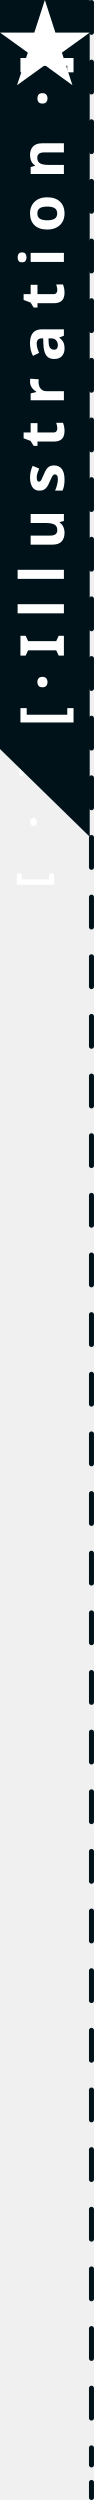
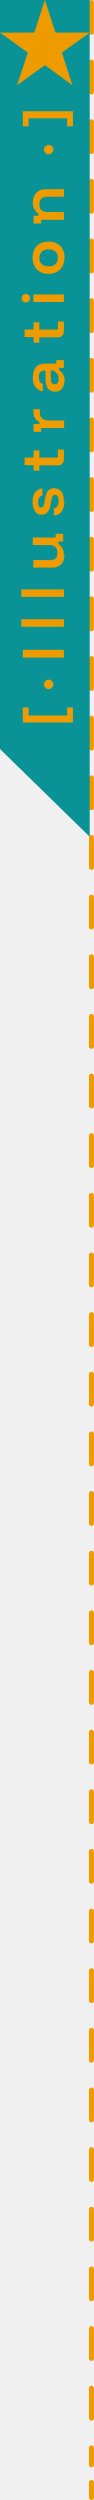
<svg xmlns="http://www.w3.org/2000/svg" id="photo-section-bar" version="1.1" viewBox="0 0 37.5 997.6">
  <defs>
    <style>
      .st0, .st1, .st2 {
        fill: none;
      }

      .st1, .st2 {
-         stroke: #001219;
+         stroke: #EE9B00;
        stroke-linecap: round;
        stroke-linejoin: round;
        stroke-width: 2px;
      }

      .st3 {
-         fill: #001219;
+         fill: #0A9396;
      }

      .st4, .st5 {
        isolation: isolate;
      }

-       .st6, .st5, .st7 {
-         fill: #fff;
+       .st6, .st5 {
+         fill: #EE9B00;
      }

      .st5 {
        font-family: Courier-Bold, Courier;
        font-size: 20px;
        font-weight: 700;
      }

      .st2 {
        stroke-dasharray: 11.9 11.9;
      }
- 
-       .st7 {
-         font-family: FunnelDisplay-SemiBold, 'Funnel Display';
-         font-size: 24.3px;
-         font-weight: 600;
-       }
    </style>
  </defs>
  <line class="st0" x1="36.5" y1="17" x2="36.5" y2="996.6" />
  <line class="st2" x1="36.5" y1="1" x2="36.5" y2="983.6" />
  <line class="st1" x1="36.5" y1="990.6" x2="36.5" y2="996.6" />
+   <polygon class="st3" points="0 0 35.8 0 35.8 333.9 0 298.9 0 0" />
+   <polygon class="st6" points="17.9 0 22.1 13 35.8 13 24.7 21 28.9 34 17.9 26 6.8 34 11.1 21 0 13 13.7 13 17.9 0" />
  <g class="st4">
-     <text class="st5" transform="translate(18.8 358) rotate(-90)">
-       <tspan x="0" y="0">[ · P o r t f o l i o ·</tspan>
-     </text>
-   </g>
-   <g id="skills">
-     <g>
-       <polygon class="st3" points="0 0 35.8 0 35.8 333.9 0 298.9 0 0" />
-       <polygon class="st6" points="17.9 0 22.1 13 35.8 13 24.7 21 28.9 34 17.9 26 6.8 34 11.1 21 0 13 13.7 13 17.9 0" />
-       <text class="st7" transform="translate(25.5 290) rotate(-90)">
-         <tspan x="0" y="0" xml:space="preserve">[ · I l l u s t r a t i o n  · ]</tspan>
-       </text>
-     </g>
+     <path class="st6" d="M29.1,288.3H9.1v-6h2.3v3.2h15.4v-3.2h2.3v6Z" />
+     <path class="st6" d="M21.3,273.1c0,.5-.2,1-.6,1.3-.4.4-.8.6-1.3.6s-1-.2-1.3-.6c-.4-.4-.6-.8-.6-1.3s.2-1,.6-1.3c.4-.4.8-.6,1.3-.6s1,.2,1.3.6c.4.4.6.8.6,1.3Z" />
+     <path class="st6" d="M25.5,262.4H9.1v-3.1h16.4v3.1Z" />
+     <path class="st6" d="M25.5,250.1H8.5v-3h17v3Z" />
+     <path class="st6" d="M25.5,238.2H8.5v-3h17v3Z" />
+     <path class="st6" d="M25.7,221.4c0,1.7-.4,2.9-1.3,3.8-.9.9-2.1,1.3-3.6,1.3h-7.5v-3h6.8c.9,0,1.7-.2,2.1-.7.5-.5.7-1.2.7-2.2s-.3-1.8-.8-2.3c-.5-.5-1.2-.8-2.2-.8h-6.8v-3h9.1v-1.5h3v3.1h-1.9v.9c.7.5,1.2,1.1,1.6,1.8.4.7.6,1.6.6,2.7Z" />
+     <path class="st6" d="M25.7,199.9c0,1.8-.4,3.1-1.1,4.2-.7,1-1.8,1.6-3.1,1.6v-2.9c.6,0,1.1-.4,1.4-.9.3-.5.5-1.2.5-2.1,0-1.6-.5-2.3-1.4-2.3s-.6.1-.9.4-.4.6-.5,1.2l-.5,2.7c-.5,2.4-1.6,3.6-3.4,3.6s-2.1-.5-2.7-1.4-1-2.2-1-3.7.3-2.9,1-3.8c.7-.9,1.7-1.5,2.9-1.6v2.9c-.6.1-1,.4-1.3.8-.3.4-.4,1-.4,1.8s.1,1.2.3,1.6c.2.4.5.5,1,.5s.6-.1.7-.3.3-.6.4-1.1l.5-2.7c.2-1.2.6-2.2,1.2-2.7.6-.6,1.3-.9,2.3-.9s2.2.5,2.9,1.4c.7.9,1,2.2,1,3.9Z" />
+     <path class="st6" d="M25.5,183.1c0,.8-.2,1.4-.6,1.9s-1,.7-1.8.7h-7.4v2.1h-2.3v-2.2h-3.6v-3h3.6v-2.9h2.3v2.9h7.4v-3.2h2.4v3.7Z" />
+     <path class="st6" d="M25.5,170.8h-9.1v1.5h-3v-3.1h2.3v-.9c-.8-.3-1.4-.9-1.8-1.6-.4-.7-.6-1.5-.6-2.4v-1h2.6v1.2c0,1.1.3,1.9,1,2.5.6.5,1.5.8,2.5.8h6.2v3Z" />
+     <path class="st6" d="M25.7,151.8c0,1.4-.3,2.5-1,3.3-.7.8-1.6,1.2-2.7,1.2s-2.1-.4-2.8-1.2c-.6-.8-1-2-1-3.5v-3.7h-.5c-1.5,0-2.2.9-2.2,2.6s.5,2.3,1.6,2.7v3c-1.3-.2-2.3-.9-3-1.8-.7-1-1-2.3-1-3.8s.4-3.1,1.2-4.1c.8-.9,2-1.4,3.5-1.4h4.7v-1.4h3v3.1h-1.9v.9c.7.4,1.2,1,1.6,1.7.4.7.6,1.6.6,2.6ZM23.4,151.3c0-.7-.1-1.3-.4-1.8s-.6-.9-1-1.2-.9-.5-1.4-.5h-.3v3.5c0,1.4.5,2,1.5,2s.9-.2,1.2-.6c.3-.4.4-.9.4-1.5Z" />
+     <path class="st6" d="M25.5,132c0,.8-.2,1.4-.6,1.9s-1,.7-1.8.7h-7.4v2.1h-2.3v-2.2h-3.6v-3h3.6v-2.9h2.3v2.9h7.4v-3.2h2.4v3.7Z" />
+     <path class="st6" d="M12,119c0,.5-.2.9-.5,1.2-.3.3-.7.5-1.2.5s-.9-.2-1.2-.5-.5-.7-.5-1.2.2-.9.5-1.2.7-.5,1.2-.5.9.2,1.2.5c.3.3.5.7.5,1.2ZM25.5,120.5h-12.2v-3h12.2v3Z" />
+     <path class="st6" d="M25.7,102.9c0,1.3-.3,2.4-.8,3.4-.5,1-1.3,1.7-2.2,2.2-.9.5-2.1.8-3.3.8s-2.4-.3-3.4-.8c-.9-.5-1.7-1.3-2.2-2.3-.5-1-.8-2.1-.8-3.4s.3-2.5.8-3.4c.5-1,1.2-1.7,2.2-2.2.9-.5,2.1-.8,3.4-.8s2.4.3,3.4.8c1,.5,1.7,1.3,2.2,2.2.5,1,.8,2.1.8,3.4ZM23.1,102.9c0-1.1-.3-1.9-1-2.5-.7-.6-1.6-.9-2.7-.9s-2.1.3-2.7.9c-.6.6-1,1.4-1,2.5s.3,1.9,1,2.5c.6.6,1.5.9,2.7.9s2.1-.3,2.7-.9c.7-.6,1-1.4,1-2.5Z" />
+     <path class="st6" d="M25.5,87.7h-9.1v1.5h-3v-3.1h1.9v-.9c-.7-.5-1.2-1-1.6-1.8-.4-.7-.6-1.6-.6-2.6,0-1.7.5-2.9,1.4-3.9.9-.9,2.1-1.4,3.7-1.4h7.3v3h-6.8c-1,0-1.7.3-2.2.8-.5.5-.8,1.3-.8,2.3s.2,1.7.8,2.2c.5.5,1.2.8,2.2.8h6.8v3Z" />
+     <path class="st6" d="M21.3,59.7c0,.5-.2,1-.6,1.3-.4.4-.8.6-1.3.6s-1-.2-1.3-.6-.6-.8-.6-1.3.2-1,.6-1.3.8-.6,1.3-.6,1,.2,1.3.6c.4.4.6.8.6,1.3Z" />
+     <path class="st6" d="M29.1,50.4h-2.3v-3.2h-15.4v3.2h-2.3v-6h20v6Z" />
  </g>
</svg>
